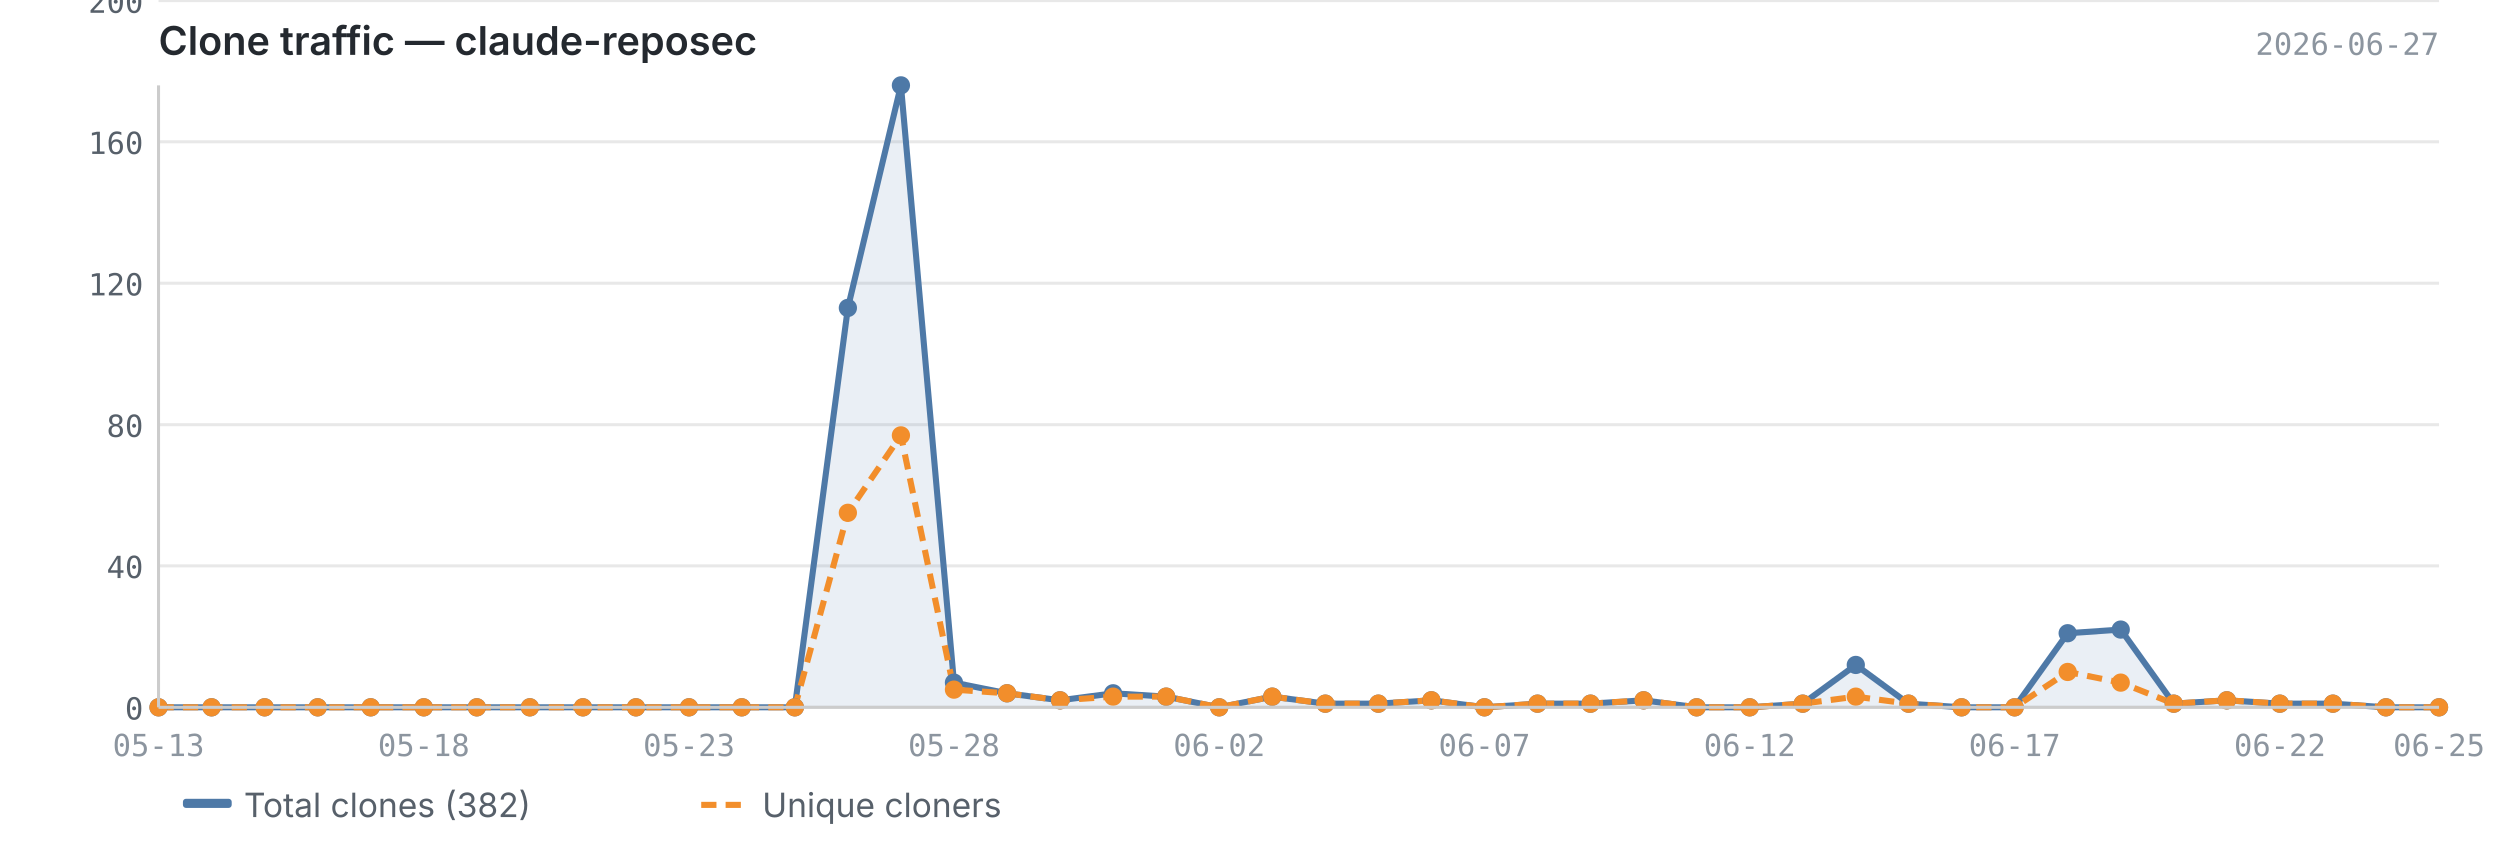
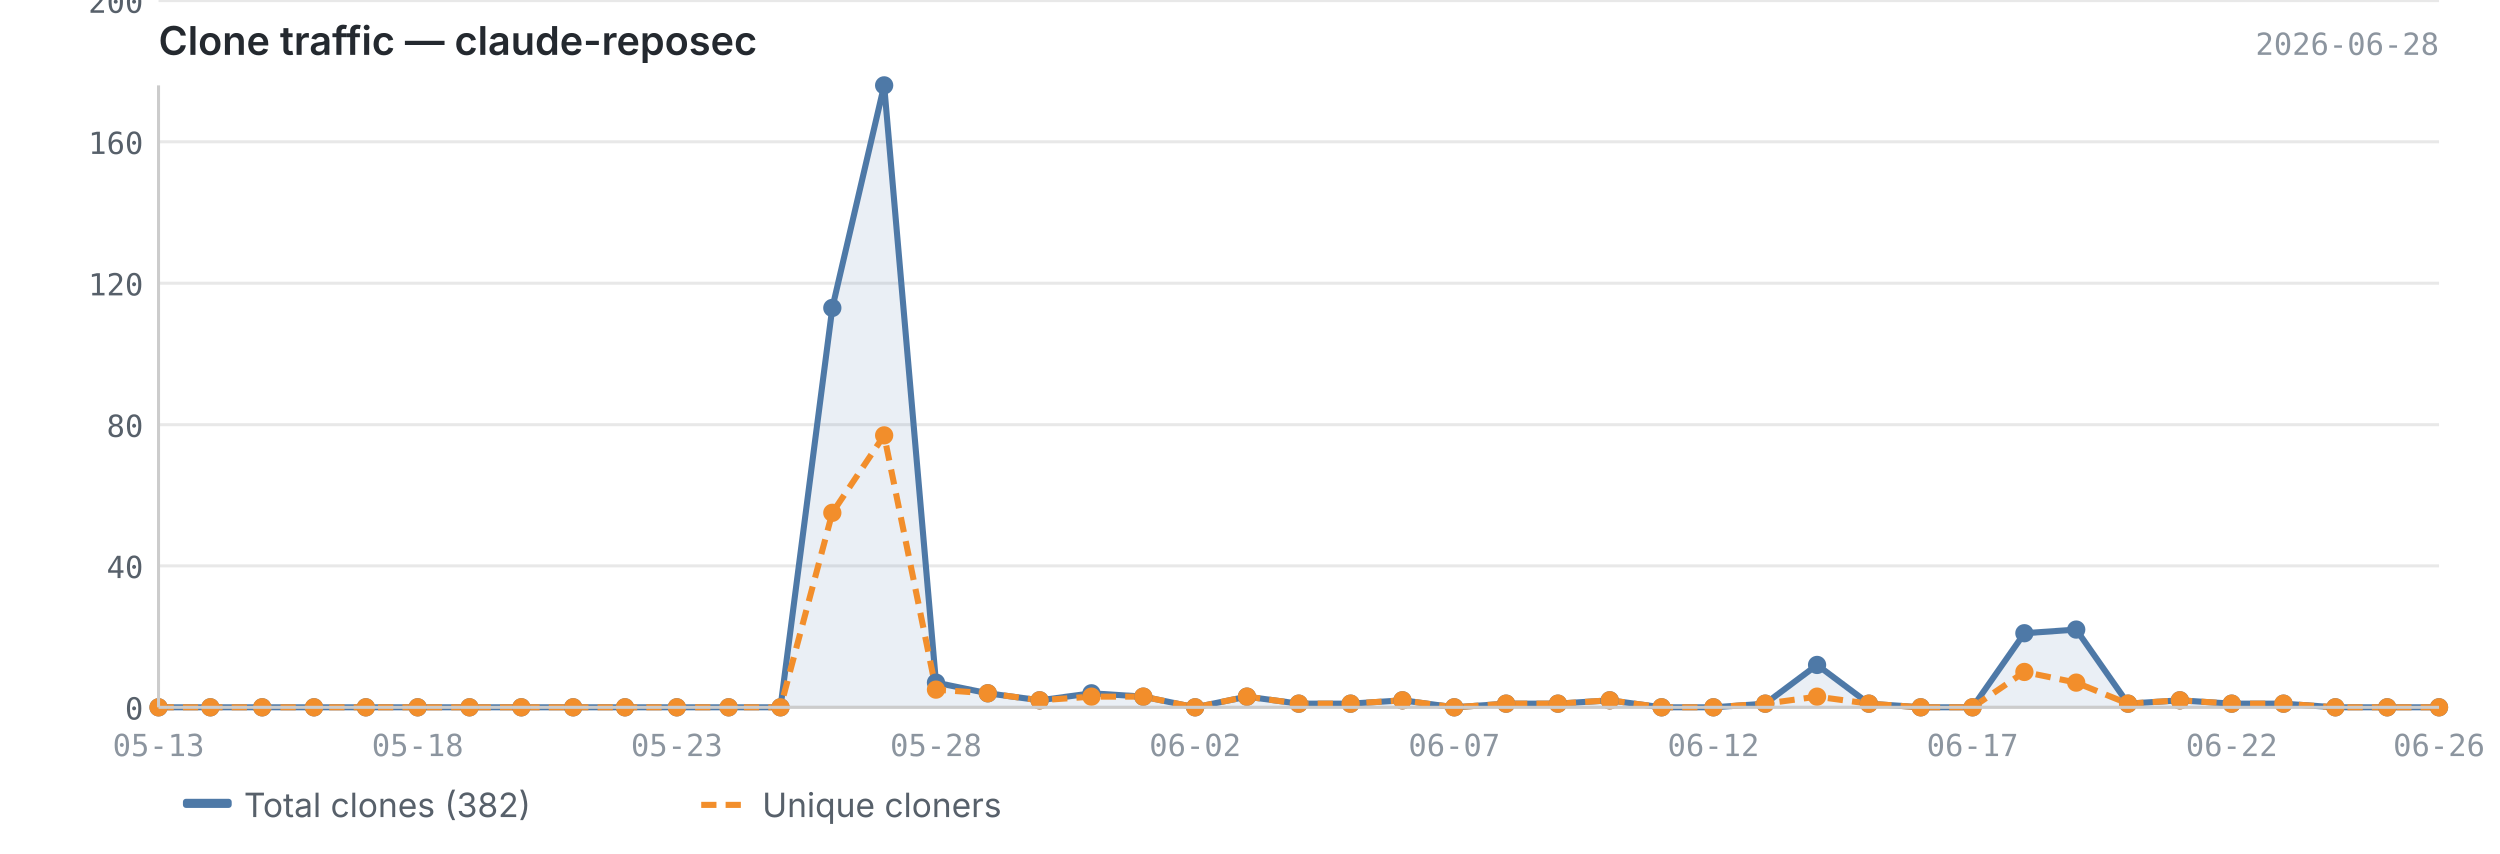
<svg xmlns="http://www.w3.org/2000/svg" viewBox="0 0 820 280" width="820" height="280">
  <text x="52" y="18" font-size="13" font-weight="600" fill="#24292f" font-family="-apple-system, BlinkMacSystemFont, 'Segoe UI', sans-serif">Clone traffic — claude-reposec</text>
-   <text x="800" y="18" font-size="10" fill="#8c959f" font-family="ui-monospace, SFMono-Regular, 'SF Mono', Menlo, monospace" text-anchor="end">2026-06-27</text>
+   <text x="800" y="18" font-size="10" fill="#8c959f" font-family="ui-monospace, SFMono-Regular, 'SF Mono', Menlo, monospace" text-anchor="end">2026-06-28</text>
  <line x1="52" y1="232.0" x2="800" y2="232.0" stroke="#e8e8e8" stroke-width="1" />
  <line x1="52" y1="185.6" x2="800" y2="185.6" stroke="#e8e8e8" stroke-width="1" />
  <line x1="52" y1="139.3" x2="800" y2="139.3" stroke="#e8e8e8" stroke-width="1" />
  <line x1="52" y1="92.9" x2="800" y2="92.9" stroke="#e8e8e8" stroke-width="1" />
  <line x1="52" y1="46.5" x2="800" y2="46.5" stroke="#e8e8e8" stroke-width="1" />
  <line x1="52" y1="0.2" x2="800" y2="0.2" stroke="#e8e8e8" stroke-width="1" />
-   <path d="M52.0,232.0 L52.0,232.0 L69.4,232.0 L86.8,232.0 L104.2,232.0 L121.6,232.0 L139.0,232.0 L156.4,232.0 L173.8,232.0 L191.2,232.0 L208.6,232.0 L226.0,232.0 L243.3,232.0 L260.7,232.0 L278.1,101.0 L295.5,28.0 L312.9,223.9 L330.3,227.4 L347.7,229.7 L365.1,227.4 L382.5,228.5 L399.9,232.0 L417.3,228.5 L434.7,230.8 L452.1,230.8 L469.5,229.7 L486.9,232.0 L504.3,230.8 L521.7,230.8 L539.1,229.7 L556.5,232.0 L573.9,232.0 L591.3,230.8 L608.7,218.1 L626.0,230.8 L643.4,232.0 L660.8,232.0 L678.2,207.7 L695.6,206.5 L713.0,230.8 L730.4,229.7 L747.8,230.8 L765.2,230.8 L782.6,232.0 L800.0,232.0 L800.0,232.0 L52.0,232.0Z" fill="#4e79a7" opacity="0.12" />
-   <polyline points="52.0,232.0 69.4,232.0 86.8,232.0 104.2,232.0 121.6,232.0 139.0,232.0 156.4,232.0 173.8,232.0 191.2,232.0 208.6,232.0 226.0,232.0 243.3,232.0 260.7,232.0 278.1,101.0 295.5,28.0 312.9,223.9 330.3,227.4 347.7,229.7 365.1,227.4 382.5,228.5 399.9,232.0 417.3,228.5 434.7,230.8 452.1,230.8 469.5,229.7 486.9,232.0 504.3,230.8 521.7,230.8 539.1,229.7 556.5,232.0 573.9,232.0 591.3,230.8 608.7,218.1 626.0,230.8 643.4,232.0 660.8,232.0 678.2,207.7 695.6,206.5 713.0,230.8 730.4,229.7 747.8,230.8 765.2,230.8 782.6,232.0 800.0,232.0" fill="none" stroke="#4e79a7" stroke-width="2" stroke-linejoin="round" />
-   <polyline points="52.0,232.0 69.4,232.0 86.8,232.0 104.2,232.0 121.6,232.0 139.0,232.0 156.4,232.0 173.8,232.0 191.2,232.0 208.6,232.0 226.0,232.0 243.3,232.0 260.7,232.0 278.1,168.2 295.5,142.8 312.9,226.2 330.3,227.4 347.7,229.7 365.1,228.5 382.5,228.5 399.9,232.0 417.3,228.5 434.7,230.8 452.1,230.8 469.5,229.7 486.9,232.0 504.3,230.8 521.7,230.8 539.1,229.7 556.5,232.0 573.9,232.0 591.3,230.8 608.7,228.5 626.0,230.8 643.4,232.0 660.8,232.0 678.2,220.4 695.6,223.9 713.0,230.8 730.4,229.7 747.8,230.8 765.2,230.8 782.6,232.0 800.0,232.0" fill="none" stroke="#f28e2b" stroke-width="2" stroke-linejoin="round" stroke-dasharray="5,3" />
+   <path d="M52.0,232.0 L52.0,232.0 L69.0,232.0 L86.0,232.0 L103.0,232.0 L120.0,232.0 L137.0,232.0 L154.0,232.0 L171.0,232.0 L188.0,232.0 L205.0,232.0 L222.0,232.0 L239.0,232.0 L256.0,232.0 L273.0,101.0 L290.0,28.0 L307.0,223.9 L324.0,227.4 L341.0,229.7 L358.0,227.4 L375.0,228.5 L392.0,232.0 L409.0,228.5 L426.0,230.8 L443.0,230.8 L460.0,229.7 L477.0,232.0 L494.0,230.8 L511.0,230.8 L528.0,229.7 L545.0,232.0 L562.0,232.0 L579.0,230.8 L596.0,218.1 L613.0,230.8 L630.0,232.0 L647.0,232.0 L664.0,207.7 L681.0,206.5 L698.0,230.8 L715.0,229.7 L732.0,230.8 L749.0,230.8 L766.0,232.0 L783.0,232.0 L800.0,232.0 L800.0,232.0 L52.0,232.0Z" fill="#4e79a7" opacity="0.12" />
+   <polyline points="52.0,232.0 69.0,232.0 86.0,232.0 103.0,232.0 120.0,232.0 137.0,232.0 154.0,232.0 171.0,232.0 188.0,232.0 205.0,232.0 222.0,232.0 239.0,232.0 256.0,232.0 273.0,101.0 290.0,28.0 307.0,223.9 324.0,227.4 341.0,229.7 358.0,227.4 375.0,228.5 392.0,232.0 409.0,228.5 426.0,230.8 443.0,230.8 460.0,229.7 477.0,232.0 494.0,230.8 511.0,230.8 528.0,229.7 545.0,232.0 562.0,232.0 579.0,230.8 596.0,218.1 613.0,230.8 630.0,232.0 647.0,232.0 664.0,207.7 681.0,206.5 698.0,230.8 715.0,229.7 732.0,230.8 749.0,230.8 766.0,232.0 783.0,232.0 800.0,232.0" fill="none" stroke="#4e79a7" stroke-width="2" stroke-linejoin="round" />
+   <polyline points="52.0,232.0 69.0,232.0 86.0,232.0 103.0,232.0 120.0,232.0 137.0,232.0 154.0,232.0 171.0,232.0 188.0,232.0 205.0,232.0 222.0,232.0 239.0,232.0 256.0,232.0 273.0,168.2 290.0,142.8 307.0,226.2 324.0,227.4 341.0,229.7 358.0,228.5 375.0,228.5 392.0,232.0 409.0,228.5 426.0,230.8 443.0,230.8 460.0,229.7 477.0,232.0 494.0,230.8 511.0,230.8 528.0,229.7 545.0,232.0 562.0,232.0 579.0,230.8 596.0,228.5 613.0,230.8 630.0,232.0 647.0,232.0 664.0,220.4 681.0,223.9 698.0,230.8 715.0,229.7 732.0,230.8 749.0,230.8 766.0,232.0 783.0,232.0 800.0,232.0" fill="none" stroke="#f28e2b" stroke-width="2" stroke-linejoin="round" stroke-dasharray="5,3" />
  <circle cx="52.0" cy="232.0" r="3" fill="#4e79a7" />
-   <circle cx="69.4" cy="232.0" r="3" fill="#4e79a7" />
-   <circle cx="86.8" cy="232.0" r="3" fill="#4e79a7" />
-   <circle cx="104.2" cy="232.0" r="3" fill="#4e79a7" />
-   <circle cx="121.6" cy="232.0" r="3" fill="#4e79a7" />
-   <circle cx="139.0" cy="232.0" r="3" fill="#4e79a7" />
-   <circle cx="156.4" cy="232.0" r="3" fill="#4e79a7" />
-   <circle cx="173.8" cy="232.0" r="3" fill="#4e79a7" />
-   <circle cx="191.2" cy="232.0" r="3" fill="#4e79a7" />
-   <circle cx="208.6" cy="232.0" r="3" fill="#4e79a7" />
-   <circle cx="226.0" cy="232.0" r="3" fill="#4e79a7" />
-   <circle cx="243.3" cy="232.0" r="3" fill="#4e79a7" />
-   <circle cx="260.7" cy="232.0" r="3" fill="#4e79a7" />
-   <circle cx="278.1" cy="101.0" r="3" fill="#4e79a7" />
-   <circle cx="295.5" cy="28.0" r="3" fill="#4e79a7" />
-   <circle cx="312.9" cy="223.9" r="3" fill="#4e79a7" />
-   <circle cx="330.3" cy="227.4" r="3" fill="#4e79a7" />
-   <circle cx="347.7" cy="229.7" r="3" fill="#4e79a7" />
-   <circle cx="365.1" cy="227.4" r="3" fill="#4e79a7" />
-   <circle cx="382.5" cy="228.5" r="3" fill="#4e79a7" />
-   <circle cx="399.9" cy="232.0" r="3" fill="#4e79a7" />
-   <circle cx="417.3" cy="228.5" r="3" fill="#4e79a7" />
-   <circle cx="434.7" cy="230.8" r="3" fill="#4e79a7" />
-   <circle cx="452.1" cy="230.8" r="3" fill="#4e79a7" />
-   <circle cx="469.5" cy="229.7" r="3" fill="#4e79a7" />
-   <circle cx="486.9" cy="232.0" r="3" fill="#4e79a7" />
-   <circle cx="504.3" cy="230.8" r="3" fill="#4e79a7" />
-   <circle cx="521.7" cy="230.8" r="3" fill="#4e79a7" />
-   <circle cx="539.1" cy="229.7" r="3" fill="#4e79a7" />
-   <circle cx="556.5" cy="232.0" r="3" fill="#4e79a7" />
-   <circle cx="573.9" cy="232.0" r="3" fill="#4e79a7" />
-   <circle cx="591.3" cy="230.8" r="3" fill="#4e79a7" />
-   <circle cx="608.7" cy="218.1" r="3" fill="#4e79a7" />
-   <circle cx="626.0" cy="230.8" r="3" fill="#4e79a7" />
-   <circle cx="643.4" cy="232.0" r="3" fill="#4e79a7" />
-   <circle cx="660.8" cy="232.0" r="3" fill="#4e79a7" />
-   <circle cx="678.2" cy="207.7" r="3" fill="#4e79a7" />
-   <circle cx="695.6" cy="206.5" r="3" fill="#4e79a7" />
-   <circle cx="713.0" cy="230.8" r="3" fill="#4e79a7" />
-   <circle cx="730.4" cy="229.7" r="3" fill="#4e79a7" />
-   <circle cx="747.8" cy="230.8" r="3" fill="#4e79a7" />
-   <circle cx="765.2" cy="230.8" r="3" fill="#4e79a7" />
-   <circle cx="782.6" cy="232.0" r="3" fill="#4e79a7" />
+   <circle cx="69.0" cy="232.0" r="3" fill="#4e79a7" />
+   <circle cx="86.0" cy="232.0" r="3" fill="#4e79a7" />
+   <circle cx="103.0" cy="232.0" r="3" fill="#4e79a7" />
+   <circle cx="120.0" cy="232.0" r="3" fill="#4e79a7" />
+   <circle cx="137.0" cy="232.0" r="3" fill="#4e79a7" />
+   <circle cx="154.0" cy="232.0" r="3" fill="#4e79a7" />
+   <circle cx="171.0" cy="232.0" r="3" fill="#4e79a7" />
+   <circle cx="188.0" cy="232.0" r="3" fill="#4e79a7" />
+   <circle cx="205.0" cy="232.0" r="3" fill="#4e79a7" />
+   <circle cx="222.0" cy="232.0" r="3" fill="#4e79a7" />
+   <circle cx="239.0" cy="232.0" r="3" fill="#4e79a7" />
+   <circle cx="256.0" cy="232.0" r="3" fill="#4e79a7" />
+   <circle cx="273.0" cy="101.0" r="3" fill="#4e79a7" />
+   <circle cx="290.0" cy="28.0" r="3" fill="#4e79a7" />
+   <circle cx="307.0" cy="223.9" r="3" fill="#4e79a7" />
+   <circle cx="324.0" cy="227.4" r="3" fill="#4e79a7" />
+   <circle cx="341.0" cy="229.7" r="3" fill="#4e79a7" />
+   <circle cx="358.0" cy="227.4" r="3" fill="#4e79a7" />
+   <circle cx="375.0" cy="228.5" r="3" fill="#4e79a7" />
+   <circle cx="392.0" cy="232.0" r="3" fill="#4e79a7" />
+   <circle cx="409.0" cy="228.5" r="3" fill="#4e79a7" />
+   <circle cx="426.0" cy="230.8" r="3" fill="#4e79a7" />
+   <circle cx="443.0" cy="230.8" r="3" fill="#4e79a7" />
+   <circle cx="460.0" cy="229.7" r="3" fill="#4e79a7" />
+   <circle cx="477.0" cy="232.0" r="3" fill="#4e79a7" />
+   <circle cx="494.0" cy="230.8" r="3" fill="#4e79a7" />
+   <circle cx="511.0" cy="230.8" r="3" fill="#4e79a7" />
+   <circle cx="528.0" cy="229.7" r="3" fill="#4e79a7" />
+   <circle cx="545.0" cy="232.0" r="3" fill="#4e79a7" />
+   <circle cx="562.0" cy="232.0" r="3" fill="#4e79a7" />
+   <circle cx="579.0" cy="230.8" r="3" fill="#4e79a7" />
+   <circle cx="596.0" cy="218.1" r="3" fill="#4e79a7" />
+   <circle cx="613.0" cy="230.8" r="3" fill="#4e79a7" />
+   <circle cx="630.0" cy="232.0" r="3" fill="#4e79a7" />
+   <circle cx="647.0" cy="232.0" r="3" fill="#4e79a7" />
+   <circle cx="664.0" cy="207.7" r="3" fill="#4e79a7" />
+   <circle cx="681.0" cy="206.5" r="3" fill="#4e79a7" />
+   <circle cx="698.0" cy="230.8" r="3" fill="#4e79a7" />
+   <circle cx="715.0" cy="229.7" r="3" fill="#4e79a7" />
+   <circle cx="732.0" cy="230.8" r="3" fill="#4e79a7" />
+   <circle cx="749.0" cy="230.8" r="3" fill="#4e79a7" />
+   <circle cx="766.0" cy="232.0" r="3" fill="#4e79a7" />
+   <circle cx="783.0" cy="232.0" r="3" fill="#4e79a7" />
  <circle cx="800.0" cy="232.0" r="3" fill="#4e79a7" />
  <circle cx="52.0" cy="232.0" r="3" fill="#f28e2b" />
-   <circle cx="69.4" cy="232.0" r="3" fill="#f28e2b" />
-   <circle cx="86.8" cy="232.0" r="3" fill="#f28e2b" />
-   <circle cx="104.2" cy="232.0" r="3" fill="#f28e2b" />
-   <circle cx="121.6" cy="232.0" r="3" fill="#f28e2b" />
-   <circle cx="139.0" cy="232.0" r="3" fill="#f28e2b" />
-   <circle cx="156.4" cy="232.0" r="3" fill="#f28e2b" />
-   <circle cx="173.8" cy="232.0" r="3" fill="#f28e2b" />
-   <circle cx="191.2" cy="232.0" r="3" fill="#f28e2b" />
-   <circle cx="208.6" cy="232.0" r="3" fill="#f28e2b" />
-   <circle cx="226.0" cy="232.0" r="3" fill="#f28e2b" />
-   <circle cx="243.3" cy="232.0" r="3" fill="#f28e2b" />
-   <circle cx="260.7" cy="232.0" r="3" fill="#f28e2b" />
-   <circle cx="278.1" cy="168.2" r="3" fill="#f28e2b" />
-   <circle cx="295.5" cy="142.8" r="3" fill="#f28e2b" />
-   <circle cx="312.9" cy="226.2" r="3" fill="#f28e2b" />
-   <circle cx="330.3" cy="227.4" r="3" fill="#f28e2b" />
-   <circle cx="347.7" cy="229.7" r="3" fill="#f28e2b" />
-   <circle cx="365.1" cy="228.5" r="3" fill="#f28e2b" />
-   <circle cx="382.5" cy="228.5" r="3" fill="#f28e2b" />
-   <circle cx="399.9" cy="232.0" r="3" fill="#f28e2b" />
-   <circle cx="417.3" cy="228.5" r="3" fill="#f28e2b" />
-   <circle cx="434.7" cy="230.8" r="3" fill="#f28e2b" />
-   <circle cx="452.1" cy="230.8" r="3" fill="#f28e2b" />
-   <circle cx="469.5" cy="229.7" r="3" fill="#f28e2b" />
-   <circle cx="486.9" cy="232.0" r="3" fill="#f28e2b" />
-   <circle cx="504.3" cy="230.8" r="3" fill="#f28e2b" />
-   <circle cx="521.7" cy="230.8" r="3" fill="#f28e2b" />
-   <circle cx="539.1" cy="229.7" r="3" fill="#f28e2b" />
-   <circle cx="556.5" cy="232.0" r="3" fill="#f28e2b" />
-   <circle cx="573.9" cy="232.0" r="3" fill="#f28e2b" />
-   <circle cx="591.3" cy="230.8" r="3" fill="#f28e2b" />
-   <circle cx="608.7" cy="228.5" r="3" fill="#f28e2b" />
-   <circle cx="626.0" cy="230.8" r="3" fill="#f28e2b" />
-   <circle cx="643.4" cy="232.0" r="3" fill="#f28e2b" />
-   <circle cx="660.8" cy="232.0" r="3" fill="#f28e2b" />
-   <circle cx="678.2" cy="220.4" r="3" fill="#f28e2b" />
-   <circle cx="695.6" cy="223.9" r="3" fill="#f28e2b" />
-   <circle cx="713.0" cy="230.8" r="3" fill="#f28e2b" />
-   <circle cx="730.4" cy="229.7" r="3" fill="#f28e2b" />
-   <circle cx="747.8" cy="230.8" r="3" fill="#f28e2b" />
-   <circle cx="765.2" cy="230.8" r="3" fill="#f28e2b" />
-   <circle cx="782.6" cy="232.0" r="3" fill="#f28e2b" />
+   <circle cx="69.0" cy="232.0" r="3" fill="#f28e2b" />
+   <circle cx="86.0" cy="232.0" r="3" fill="#f28e2b" />
+   <circle cx="103.0" cy="232.0" r="3" fill="#f28e2b" />
+   <circle cx="120.0" cy="232.0" r="3" fill="#f28e2b" />
+   <circle cx="137.0" cy="232.0" r="3" fill="#f28e2b" />
+   <circle cx="154.0" cy="232.0" r="3" fill="#f28e2b" />
+   <circle cx="171.0" cy="232.0" r="3" fill="#f28e2b" />
+   <circle cx="188.0" cy="232.0" r="3" fill="#f28e2b" />
+   <circle cx="205.0" cy="232.0" r="3" fill="#f28e2b" />
+   <circle cx="222.0" cy="232.0" r="3" fill="#f28e2b" />
+   <circle cx="239.0" cy="232.0" r="3" fill="#f28e2b" />
+   <circle cx="256.0" cy="232.0" r="3" fill="#f28e2b" />
+   <circle cx="273.0" cy="168.2" r="3" fill="#f28e2b" />
+   <circle cx="290.0" cy="142.8" r="3" fill="#f28e2b" />
+   <circle cx="307.0" cy="226.2" r="3" fill="#f28e2b" />
+   <circle cx="324.0" cy="227.4" r="3" fill="#f28e2b" />
+   <circle cx="341.0" cy="229.7" r="3" fill="#f28e2b" />
+   <circle cx="358.0" cy="228.5" r="3" fill="#f28e2b" />
+   <circle cx="375.0" cy="228.5" r="3" fill="#f28e2b" />
+   <circle cx="392.0" cy="232.0" r="3" fill="#f28e2b" />
+   <circle cx="409.0" cy="228.5" r="3" fill="#f28e2b" />
+   <circle cx="426.0" cy="230.8" r="3" fill="#f28e2b" />
+   <circle cx="443.0" cy="230.8" r="3" fill="#f28e2b" />
+   <circle cx="460.0" cy="229.7" r="3" fill="#f28e2b" />
+   <circle cx="477.0" cy="232.0" r="3" fill="#f28e2b" />
+   <circle cx="494.0" cy="230.8" r="3" fill="#f28e2b" />
+   <circle cx="511.0" cy="230.8" r="3" fill="#f28e2b" />
+   <circle cx="528.0" cy="229.7" r="3" fill="#f28e2b" />
+   <circle cx="545.0" cy="232.0" r="3" fill="#f28e2b" />
+   <circle cx="562.0" cy="232.0" r="3" fill="#f28e2b" />
+   <circle cx="579.0" cy="230.8" r="3" fill="#f28e2b" />
+   <circle cx="596.0" cy="228.5" r="3" fill="#f28e2b" />
+   <circle cx="613.0" cy="230.8" r="3" fill="#f28e2b" />
+   <circle cx="630.0" cy="232.0" r="3" fill="#f28e2b" />
+   <circle cx="647.0" cy="232.0" r="3" fill="#f28e2b" />
+   <circle cx="664.0" cy="220.4" r="3" fill="#f28e2b" />
+   <circle cx="681.0" cy="223.9" r="3" fill="#f28e2b" />
+   <circle cx="698.0" cy="230.8" r="3" fill="#f28e2b" />
+   <circle cx="715.0" cy="229.7" r="3" fill="#f28e2b" />
+   <circle cx="732.0" cy="230.8" r="3" fill="#f28e2b" />
+   <circle cx="749.0" cy="230.8" r="3" fill="#f28e2b" />
+   <circle cx="766.0" cy="232.0" r="3" fill="#f28e2b" />
+   <circle cx="783.0" cy="232.0" r="3" fill="#f28e2b" />
  <circle cx="800.0" cy="232.0" r="3" fill="#f28e2b" />
  <line x1="52" y1="28" x2="52" y2="232" stroke="#cccccc" stroke-width="1" />
  <line x1="52" y1="232" x2="800" y2="232" stroke="#cccccc" stroke-width="1" />
  <text x="47" y="236.0" text-anchor="end" font-size="10" fill="#57606a" font-family="ui-monospace, SFMono-Regular, 'SF Mono', Menlo, monospace">0</text>
  <text x="47" y="189.6" text-anchor="end" font-size="10" fill="#57606a" font-family="ui-monospace, SFMono-Regular, 'SF Mono', Menlo, monospace">40</text>
  <text x="47" y="143.3" text-anchor="end" font-size="10" fill="#57606a" font-family="ui-monospace, SFMono-Regular, 'SF Mono', Menlo, monospace">80</text>
  <text x="47" y="96.9" text-anchor="end" font-size="10" fill="#57606a" font-family="ui-monospace, SFMono-Regular, 'SF Mono', Menlo, monospace">120</text>
  <text x="47" y="50.5" text-anchor="end" font-size="10" fill="#57606a" font-family="ui-monospace, SFMono-Regular, 'SF Mono', Menlo, monospace">160</text>
  <text x="47" y="4.2" text-anchor="end" font-size="10" fill="#57606a" font-family="ui-monospace, SFMono-Regular, 'SF Mono', Menlo, monospace">200</text>
  <text x="52.0" y="248" text-anchor="middle" font-size="10" fill="#8c959f" font-family="ui-monospace, SFMono-Regular, 'SF Mono', Menlo, monospace">05-13</text>
-   <text x="660.8" y="248" text-anchor="middle" font-size="10" fill="#8c959f" font-family="ui-monospace, SFMono-Regular, 'SF Mono', Menlo, monospace">06-17</text>
-   <text x="139.0" y="248" text-anchor="middle" font-size="10" fill="#8c959f" font-family="ui-monospace, SFMono-Regular, 'SF Mono', Menlo, monospace">05-18</text>
-   <text x="747.8" y="248" text-anchor="middle" font-size="10" fill="#8c959f" font-family="ui-monospace, SFMono-Regular, 'SF Mono', Menlo, monospace">06-22</text>
-   <text x="226.0" y="248" text-anchor="middle" font-size="10" fill="#8c959f" font-family="ui-monospace, SFMono-Regular, 'SF Mono', Menlo, monospace">05-23</text>
-   <text x="800.0" y="248" text-anchor="middle" font-size="10" fill="#8c959f" font-family="ui-monospace, SFMono-Regular, 'SF Mono', Menlo, monospace">06-25</text>
-   <text x="312.9" y="248" text-anchor="middle" font-size="10" fill="#8c959f" font-family="ui-monospace, SFMono-Regular, 'SF Mono', Menlo, monospace">05-28</text>
-   <text x="399.9" y="248" text-anchor="middle" font-size="10" fill="#8c959f" font-family="ui-monospace, SFMono-Regular, 'SF Mono', Menlo, monospace">06-02</text>
-   <text x="486.9" y="248" text-anchor="middle" font-size="10" fill="#8c959f" font-family="ui-monospace, SFMono-Regular, 'SF Mono', Menlo, monospace">06-07</text>
-   <text x="573.9" y="248" text-anchor="middle" font-size="10" fill="#8c959f" font-family="ui-monospace, SFMono-Regular, 'SF Mono', Menlo, monospace">06-12</text>
+   <text x="647.0" y="248" text-anchor="middle" font-size="10" fill="#8c959f" font-family="ui-monospace, SFMono-Regular, 'SF Mono', Menlo, monospace">06-17</text>
+   <text x="137.0" y="248" text-anchor="middle" font-size="10" fill="#8c959f" font-family="ui-monospace, SFMono-Regular, 'SF Mono', Menlo, monospace">05-18</text>
+   <text x="732.0" y="248" text-anchor="middle" font-size="10" fill="#8c959f" font-family="ui-monospace, SFMono-Regular, 'SF Mono', Menlo, monospace">06-22</text>
+   <text x="222.0" y="248" text-anchor="middle" font-size="10" fill="#8c959f" font-family="ui-monospace, SFMono-Regular, 'SF Mono', Menlo, monospace">05-23</text>
+   <text x="800.0" y="248" text-anchor="middle" font-size="10" fill="#8c959f" font-family="ui-monospace, SFMono-Regular, 'SF Mono', Menlo, monospace">06-26</text>
+   <text x="307.0" y="248" text-anchor="middle" font-size="10" fill="#8c959f" font-family="ui-monospace, SFMono-Regular, 'SF Mono', Menlo, monospace">05-28</text>
+   <text x="392.0" y="248" text-anchor="middle" font-size="10" fill="#8c959f" font-family="ui-monospace, SFMono-Regular, 'SF Mono', Menlo, monospace">06-02</text>
+   <text x="477.0" y="248" text-anchor="middle" font-size="10" fill="#8c959f" font-family="ui-monospace, SFMono-Regular, 'SF Mono', Menlo, monospace">06-07</text>
+   <text x="562.0" y="248" text-anchor="middle" font-size="10" fill="#8c959f" font-family="ui-monospace, SFMono-Regular, 'SF Mono', Menlo, monospace">06-12</text>
  <rect x="60" y="262" width="16" height="3" fill="#4e79a7" rx="1" />
  <text x="80" y="268" font-size="11" fill="#57606a" font-family="-apple-system, BlinkMacSystemFont, 'Segoe UI', sans-serif">Total clones (382)</text>
  <line x1="230" y1="264" x2="246" y2="264" stroke="#f28e2b" stroke-width="2" stroke-dasharray="5,3" />
  <text x="250" y="268" font-size="11" fill="#57606a" font-family="-apple-system, BlinkMacSystemFont, 'Segoe UI', sans-serif">Unique cloners</text>
</svg>
